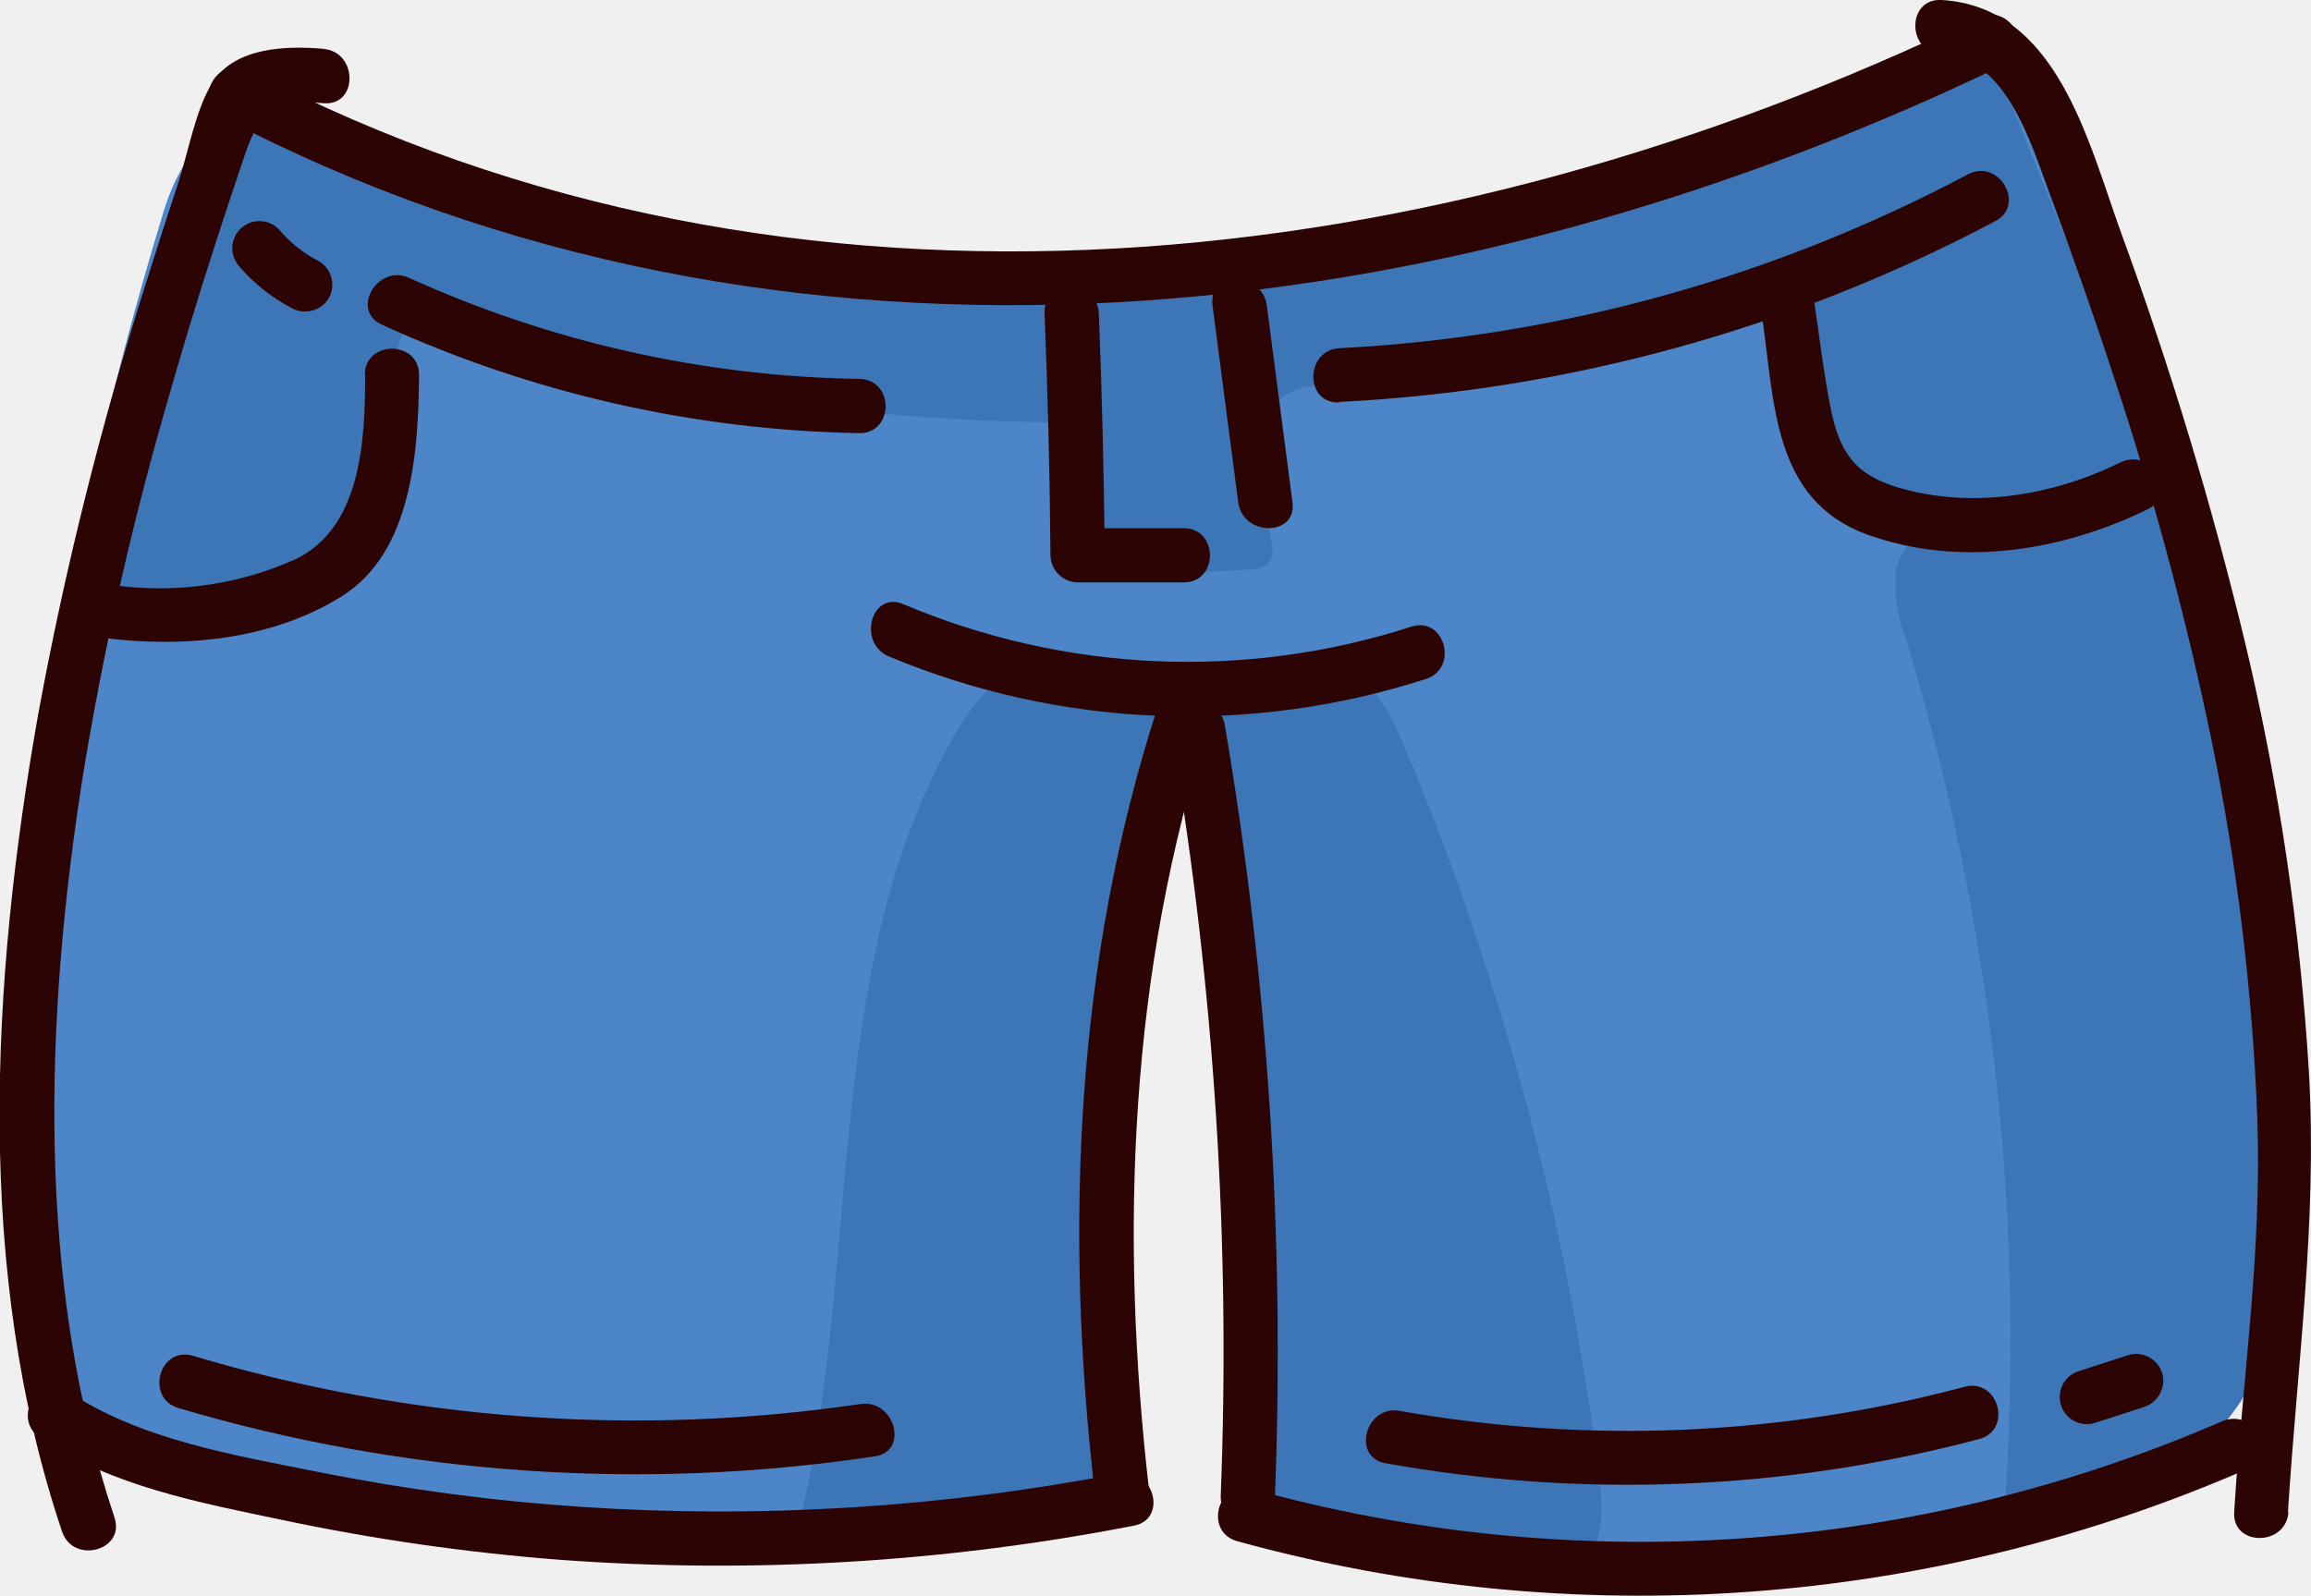
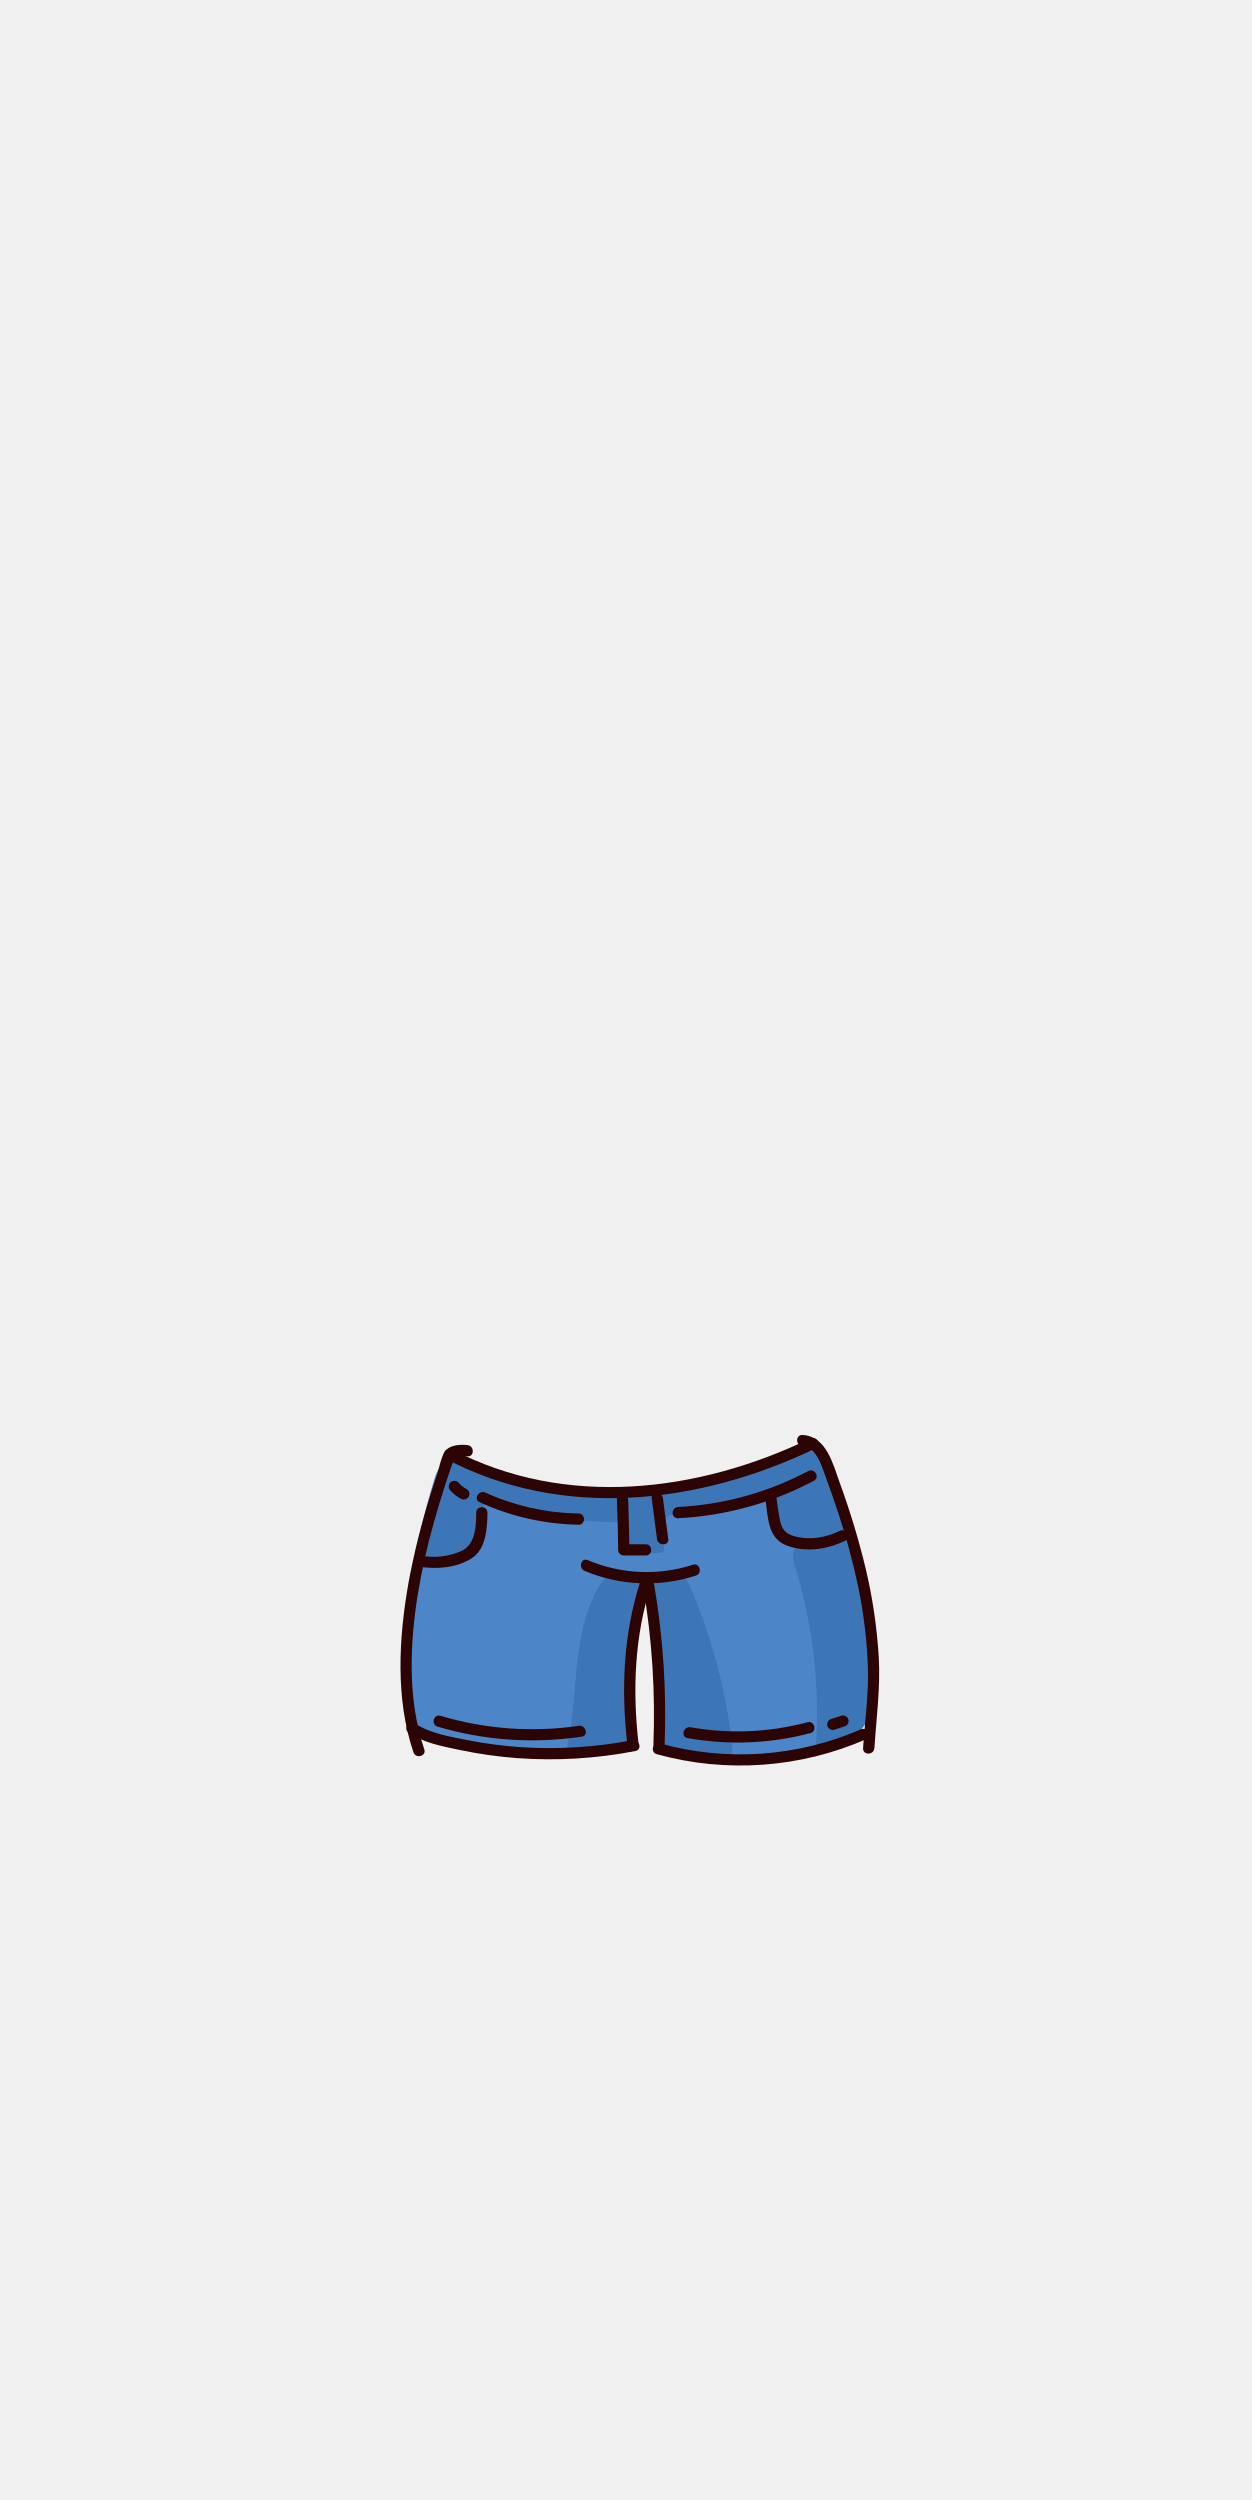
- <svg xmlns="http://www.w3.org/2000/svg" viewBox="0 0 191.64 132.36">
+ <svg xmlns="http://www.w3.org/2000/svg" id="Layer_1" data-name="Layer 1" viewBox="0 0 501 1001">
  <defs>
-     <style>.cls-1{fill:#4d86c8;}.cls-2{fill:#3d76b7;}.cls-3{fill:#2c0404;}</style>
+     <style>.cls-1{fill:none;stroke:#fff;stroke-miterlimit:10;opacity:0;}.cls-2{fill:#4d86c8;}.cls-3{fill:#3d76b7;}.cls-4{fill:#2c0404;}</style>
  </defs>
-   <g id="Layer_2" data-name="Layer 2">
-     <g id="Layer_1-2" data-name="Layer 1">
-       <path class="cls-1" d="M27.61,11.54C43.47,19,61,22.23,78.23,25.35a12.46,12.46,0,0,0,4.78.24,22.15,22.15,0,0,0,4.25-1.85c3.91-1.8,8.38-1.79,12.68-1.95a137.42,137.42,0,0,0,60.4-16.65A6.64,6.64,0,0,1,164.08,4c2,.2,3.27,2.07,4.24,3.79,9.23,16.41,12.47,35.42,15,54.07,2.5,18.28,4.48,36.9,1.48,55.1a6.47,6.47,0,0,1-1,2.9,6.54,6.54,0,0,1-2.54,1.78A103.68,103.68,0,0,1,105,126.32a3.65,3.65,0,0,1-2.05-1.24,3.82,3.82,0,0,1-.37-2.3,235.61,235.61,0,0,0-4.68-60.06c-6.61,8.15-7.73,19.43-7.12,29.91s2.66,21,1.3,31.38a2.83,2.83,0,0,1-.75,1.86,2.91,2.91,0,0,1-1.77.47c-26.67,1.12-54,2.16-79.38-6.28-2.38-.79-4.91-1.81-6.2-4a11,11,0,0,1-1.17-4.59C-.35,79.41,4.2,48.32,13.54,17.63,15.78,10.28,20.31,8.09,27.61,11.54Z" />
-       <path class="cls-2" d="M7.32,50.09a27.3,27.3,0,0,0,11.85,1.24c4-.34,8-2,10.33-5.25,3.41-4.76,2.25-11.29,3.45-17a3.61,3.61,0,0,1,.66-1.63c1-1.24,3-.83,4.51-.34A163.71,163.71,0,0,0,85.46,35a5.82,5.82,0,0,1,3.26.71c1.81,1.26,1.55,4,1.22,6.13s-.13,5,1.94,5.77a5.11,5.11,0,0,0,2,.16l9.73-.53a2.13,2.13,0,0,0,1.61-.55,2,2,0,0,0,.25-1.5c-.27-2.17-1-4.27-1.2-6.45s.4-4.63,2.2-5.88c1.56-1.08,3.62-1,5.52-.95a72.44,72.44,0,0,0,30.16-5.81c1.29-.55,3-1.06,3.9,0a3.27,3.27,0,0,1,.63,1.64c.72,3.88,1.66,7.82,3.86,11.08s5.93,5.77,9.86,5.5c-1.83-.06-2.89,1.39-3.19,3.19a11.9,11.9,0,0,0,.8,5.38,199.9,199.9,0,0,1,8.14,73.41c4.12-2.65,9.45-2.4,13.81-4.61,7-3.56,9.86-12.9,9.53-19-.45-8.11-2.2-13.74-2.09-21.86C187.78,56.17,176,31.85,166.92,9A6.58,6.58,0,0,0,165,6c-2.05-1.52-4.91-.24-7.17.95-11,5.76-23.27,8.54-35.38,11.27-9.18,2.06-18.39,4.13-27.77,4.85C69.82,25,45.27,17.33,21.76,8.94a3.54,3.54,0,0,0-2.38-.26,3.51,3.51,0,0,0-1.69,2c-3.8,8.06-5.29,17-8.39,25.38C7.41,41.13,4.33,49,7.32,50.09Z" />
-       <path class="cls-2" d="M132.64,122.68c.31,2.52.4,5.5-1.54,7.13s-4.77,1-7.17.38l-15-4a10.45,10.45,0,0,1-3.52-1.43c-2.82-2-2.93-6.12-2.81-9.6A415.93,415.93,0,0,0,101.76,70c-.14-1.93-.84-4.41-2.77-4.47-1.54,0-2.53,1.58-3.1,3-6.76,16.86-2.32,35.85-3,54a2.66,2.66,0,0,1-.76,2.15,2.72,2.72,0,0,1-1.39.36l-24.56,1.75c5.34-21.74,1.83-46,12.78-65.5,1.58-2.82,3.78-5.72,7-6.26,2.33-.4,4.65.55,7,.88,3.66.51,7.34-.53,11-1,6.31-.89,9.57.26,12,5.87a205.46,205.46,0,0,1,7.48,20.1A228.13,228.13,0,0,1,132.64,122.68Z" />
-       <path class="cls-3" d="M18.4,9.71C65.18,34.22,120.08,27.64,166.28,5.32c2.61-1.26.33-5.14-2.27-3.88C119.33,23,65.94,29.54,20.68,5.82c-2.57-1.34-4.84,2.54-2.28,3.89Z" />
-       <path class="cls-3" d="M26.83,4.05c-3.09-.27-7.31-.14-9.18,2.75-1.41,2.17-2.06,5.93-2.87,8.37q-1.35,4.08-2.63,8.17a293,293,0,0,0-9,36c-3.9,22.08-5.25,46.19,2,67.71.93,2.73,5.28,1.56,4.34-1.19C2.94,106.29,3.7,84.42,6.89,64.25A264.32,264.32,0,0,1,13.51,34.6Q15.58,27.25,17.93,20q1.17-3.61,2.4-7.23c1.22-3.61,2.57-4.56,6.5-4.21,2.88.25,2.86-4.26,0-4.5Z" />
-       <path class="cls-3" d="M189.73,125.41c.77-12.23,2.44-24.14,1.74-36.44a207.28,207.28,0,0,0-5.23-35.39,309.47,309.47,0,0,0-10.38-34.36C173.13,11.63,170.53.55,161,0c-2.9-.16-2.89,4.34,0,4.5,5.34.31,7.34,7.18,8.94,11.48,1.86,5,3.65,10.07,5.31,15.16a267.86,267.86,0,0,1,8.11,30.1,192.55,192.55,0,0,1,3.83,31.56c.39,11-1.24,21.69-1.92,32.61-.19,2.89,4.32,2.88,4.5,0Z" />
-       <path class="cls-3" d="M97.23,61.35a306.24,306.24,0,0,1,4,62.71c-.11,2.89,4.39,2.89,4.5,0a310.94,310.94,0,0,0-4.16-63.91c-.48-2.84-4.81-1.64-4.33,1.2Z" />
-       <path class="cls-3" d="M95.3,123.73c-2.48-21.45-1.65-43.11,5-63.76.89-2.77-3.45-3.95-4.34-1.2-6.78,21-7.7,43.14-5.18,65,.32,2.84,4.83,2.87,4.5,0Z" />
-       <path class="cls-3" d="M73.71,54.45a64.29,64.29,0,0,0,44.53,1.87c2.75-.88,1.57-5.23-1.2-4.34A60.45,60.45,0,0,1,74.9,50.11c-2.66-1.12-3.83,3.23-1.19,4.34Z" />
-       <path class="cls-3" d="M3.33,119.28c5.9,4,13.24,5.36,20.09,6.8a176.74,176.74,0,0,0,23,3.3,179.74,179.74,0,0,0,47.61-2.83c2.84-.54,1.64-4.88-1.2-4.34A174.46,174.46,0,0,1,48.33,125a167.86,167.86,0,0,1-21.87-2.89c-7-1.4-14.85-2.68-20.86-6.72-2.41-1.62-4.67,2.28-2.27,3.88Z" />
-       <path class="cls-3" d="M102.6,127.84a125.82,125.82,0,0,0,83.94-6.07c2.65-1.15.36-5-2.27-3.88a121,121,0,0,1-80.48,5.61c-2.79-.78-4,3.56-1.19,4.34Z" />
-       <path class="cls-3" d="M111.08,33.34a130,130,0,0,0,54.38-15c2.56-1.35.29-5.24-2.27-3.88a124.73,124.73,0,0,1-52.11,14.42c-2.88.15-2.9,4.65,0,4.5Z" />
-       <path class="cls-3" d="M146.07,25.9c1.11,7.31.8,15.61,8.88,18.48,7.6,2.7,16.08,1.33,23.15-2.14,2.6-1.27.32-5.16-2.27-3.88-5.62,2.76-12.3,3.88-18.42,2.08-3.63-1.07-4.91-3-5.63-6.71-.59-3-.92-6-1.38-9-.43-2.85-4.77-1.64-4.33,1.2Z" />
-       <path class="cls-3" d="M19.92,22.19a14.77,14.77,0,0,0,4.26,3.36,2.3,2.3,0,0,0,3.08-.81,2.27,2.27,0,0,0-.81-3.07A10.49,10.49,0,0,1,23.11,19a2.25,2.25,0,0,0-3.19,3.18Z" />
-       <path class="cls-3" d="M31.66,26.93a99.45,99.45,0,0,0,39.61,9c2.89,0,2.89-4.45,0-4.5a93.8,93.8,0,0,1-37.34-8.38c-2.61-1.19-4.9,2.68-2.27,3.88Z" />
-       <path class="cls-3" d="M30.28,31.1c0,5.41-.31,12.68-5.8,15.3A27.5,27.5,0,0,1,8.22,48.34C5.39,47.88,4.17,52.21,7,52.68c7.06,1.17,15.14.69,21.37-3.24,5.84-3.67,6.33-12.12,6.38-18.34,0-2.9-4.48-2.9-4.5,0Z" />
-       <path class="cls-3" d="M86.62,26q.41,10,.49,20.06a2.29,2.29,0,0,0,2.25,2.25l8.8,0c2.9,0,2.9-4.48,0-4.5l-8.8,0,2.25,2.25Q91.52,36,91.12,26c-.12-2.88-4.62-2.9-4.5,0Z" />
-       <path class="cls-3" d="M100.55,25.34l2.13,16.33c.37,2.83,4.87,2.87,4.5,0l-2.13-16.33c-.37-2.83-4.87-2.87-4.5,0Z" />
-       <path class="cls-3" d="M114.88,121.37a113.85,113.85,0,0,0,49.24-2c2.8-.74,1.61-5.08-1.2-4.34a108.49,108.49,0,0,1-46.85,2c-2.83-.51-4,3.83-1.19,4.34Z" />
-       <path class="cls-3" d="M173.65,118.05l4.1-1.33a2.31,2.31,0,0,0,1.57-2.77,2.28,2.28,0,0,0-2.77-1.57l-4.09,1.33a2.25,2.25,0,1,0,1.19,4.34Z" />
-       <path class="cls-3" d="M14.81,116.8a133.41,133.41,0,0,0,57.74,4c2.86-.42,1.64-4.76-1.2-4.34a128.09,128.09,0,0,1-55.35-4c-2.78-.83-4,3.51-1.19,4.34Z" />
-     </g>
-   </g>
+   <rect class="cls-1" x="0.5" y="0.5" width="500" height="1000" />
+   <path class="cls-2" d="M187.5,585.59c15.86,7.49,33.35,10.69,50.62,13.82a12.45,12.45,0,0,0,4.78.23,20.73,20.73,0,0,0,4.25-1.85c3.91-1.79,8.38-1.79,12.68-1.95a137.15,137.15,0,0,0,60.4-16.65A6.63,6.63,0,0,1,324,578c2,.2,3.27,2.07,4.24,3.79,9.23,16.4,12.47,35.42,15,54.07,2.5,18.27,4.48,36.9,1.48,55.1a4.95,4.95,0,0,1-3.53,4.67,103.74,103.74,0,0,1-76.25,4.73,3.72,3.72,0,0,1-2.05-1.25,3.79,3.79,0,0,1-.37-2.29,235.61,235.61,0,0,0-4.68-60.06c-6.61,8.14-7.73,19.43-7.12,29.9s2.67,21,1.3,31.39a2.81,2.81,0,0,1-.75,1.85,2.85,2.85,0,0,1-1.77.47c-26.67,1.13-54.05,2.16-79.38-6.27-2.38-.79-4.91-1.81-6.2-4a11.1,11.1,0,0,1-1.17-4.6c-3.2-32.1,1.35-63.18,10.69-93.87C175.67,584.34,180.21,582.15,187.5,585.59Z" transform="translate(0.5 0.5)" />
+   <path class="cls-3" d="M167.21,624.15a27.45,27.45,0,0,0,11.85,1.24c4-.35,8-2,10.33-5.25,3.41-4.76,2.25-11.29,3.45-17a3.62,3.62,0,0,1,.66-1.62c1-1.24,3-.84,4.51-.34A164.05,164.05,0,0,0,245.35,609a5.74,5.74,0,0,1,3.26.7c1.81,1.26,1.55,4,1.22,6.14s-.13,5,1.94,5.77a5.13,5.13,0,0,0,2,.16l9.73-.53a2.1,2.1,0,0,0,1.61-.56,2,2,0,0,0,.25-1.49c-.27-2.18-1-4.27-1.2-6.46s.4-4.62,2.2-5.87c1.56-1.08,3.62-1,5.52-1a72.5,72.5,0,0,0,30.17-5.8c1.28-.55,3-1.06,3.89,0a3.27,3.27,0,0,1,.63,1.64c.72,3.88,1.66,7.82,3.86,11.08s5.93,5.76,9.86,5.5c-1.83-.07-2.89,1.39-3.19,3.19a11.9,11.9,0,0,0,.8,5.38,199.84,199.84,0,0,1,8.14,73.4c4.12-2.65,9.45-2.39,13.81-4.61,7-3.55,9.87-12.89,9.53-19-.45-8.11-2.2-13.74-2.08-21.86.34-24.63-11.4-49-20.52-71.82a6.69,6.69,0,0,0-1.9-3c-2.05-1.52-4.91-.23-7.17,1-11,5.77-23.27,8.55-35.38,11.27-9.18,2.07-18.39,4.13-27.77,4.86-24.88,1.91-49.43-5.72-72.94-14.11a3.61,3.61,0,0,0-2.38-.27,3.57,3.57,0,0,0-1.69,2c-3.8,8.06-5.29,17-8.39,25.37C167.3,615.19,164.22,623,167.21,624.15Z" transform="translate(0.5 0.5)" />
+   <path class="cls-3" d="M292.53,696.74c.31,2.52.41,5.49-1.54,7.12s-4.77,1-7.17.39l-14.95-4a10.66,10.66,0,0,1-3.52-1.43c-2.82-2-2.93-6.12-2.81-9.6a418.73,418.73,0,0,0-.88-45.09c-.15-1.92-.85-4.4-2.78-4.46-1.53,0-2.53,1.58-3.1,3-6.76,16.85-2.32,35.85-2.95,54a2,2,0,0,1-2.15,2.51l-24.56,1.74c5.34-21.74,1.83-46,12.78-65.5,1.58-2.82,3.78-5.71,7-6.26,2.33-.4,4.65.56,7,.89,3.67.51,7.34-.53,11-1,6.31-.88,9.57.27,12,5.88a206.25,206.25,0,0,1,7.48,20.09A228.23,228.23,0,0,1,292.53,696.74Z" transform="translate(0.5 0.5)" />
+   <path class="cls-4" d="M178.29,583.77c46.78,24.51,101.68,17.92,147.88-4.39,2.61-1.26.33-5.14-2.27-3.89-44.68,21.58-98.07,28.11-143.33,4.39-2.57-1.34-4.84,2.54-2.28,3.89Z" transform="translate(0.5 0.5)" />
+   <path class="cls-4" d="M186.72,578.1c-3.09-.27-7.31-.14-9.18,2.76-1.41,2.17-2.06,5.93-2.87,8.37q-1.35,4.08-2.63,8.17a293.28,293.28,0,0,0-9,36c-3.9,22.09-5.25,46.19,2,67.72.93,2.73,5.28,1.56,4.34-1.2-6.62-19.55-5.86-41.43-2.67-61.59a263.82,263.82,0,0,1,6.62-29.65q2.07-7.35,4.42-14.61,1.17-3.63,2.4-7.23c1.22-3.62,2.57-4.56,6.5-4.22,2.88.25,2.86-4.25,0-4.5Z" transform="translate(0.5 0.5)" />
+   <path class="cls-4" d="M349.62,699.47c.77-12.24,2.44-24.14,1.74-36.44a208.26,208.26,0,0,0-5.22-35.39,312.49,312.49,0,0,0-10.39-34.37c-2.73-7.58-5.33-18.66-14.9-19.21-2.9-.16-2.89,4.34,0,4.5,5.34.31,7.34,7.17,8.94,11.47,1.86,5,3.65,10.08,5.31,15.17a267.86,267.86,0,0,1,8.11,30.1A192.43,192.43,0,0,1,347,666.85c.39,11-1.23,21.7-1.92,32.62-.19,2.89,4.32,2.88,4.5,0Z" transform="translate(0.5 0.5)" />
+   <path class="cls-4" d="M257.12,635.41a306.19,306.19,0,0,1,4,62.7c-.11,2.9,4.39,2.9,4.5,0a311.54,311.54,0,0,0-4.15-63.9c-.49-2.85-4.82-1.64-4.34,1.2Z" transform="translate(0.5 0.5)" />
+   <path class="cls-4" d="M255.19,697.78c-2.48-21.44-1.65-43.1,5-63.76.89-2.76-3.45-3.94-4.34-1.19-6.78,21-7.7,43.14-5.18,64.95.33,2.85,4.83,2.88,4.5,0Z" transform="translate(0.5 0.5)" />
+   <path class="cls-4" d="M233.6,628.5a64.23,64.23,0,0,0,44.53,1.87c2.75-.88,1.57-5.22-1.2-4.34a60.31,60.31,0,0,1-42.13-1.87c-2.67-1.11-3.84,3.24-1.2,4.34Z" transform="translate(0.5 0.5)" />
+   <path class="cls-4" d="M163.22,693.34c5.9,4,13.24,5.35,20.09,6.8a176.72,176.72,0,0,0,23,3.29,179.31,179.31,0,0,0,47.61-2.82c2.84-.55,1.64-4.88-1.2-4.34a175.37,175.37,0,0,1-44.52,2.8,169.59,169.59,0,0,1-21.87-2.89c-7-1.4-14.85-2.68-20.86-6.72-2.41-1.62-4.67,2.27-2.27,3.88Z" transform="translate(0.5 0.5)" />
+   <path class="cls-4" d="M262.49,701.89a125.82,125.82,0,0,0,83.94-6.06c2.65-1.15.36-5-2.27-3.88a120.89,120.89,0,0,1-80.48,5.6c-2.79-.77-4,3.57-1.19,4.34Z" transform="translate(0.5 0.5)" />
+   <path class="cls-4" d="M271,607.4a130.15,130.15,0,0,0,54.38-15c2.56-1.36.29-5.24-2.27-3.88A124.88,124.88,0,0,1,271,602.9c-2.88.15-2.9,4.65,0,4.5Z" transform="translate(0.5 0.5)" />
+   <path class="cls-4" d="M306,600c1.11,7.31.8,15.61,8.88,18.48,7.6,2.7,16.08,1.33,23.15-2.14,2.6-1.28.32-5.16-2.27-3.89-5.62,2.76-12.3,3.89-18.42,2.09-3.63-1.07-4.91-3-5.63-6.72-.59-3-.92-6-1.37-9s-4.78-1.64-4.34,1.2Z" transform="translate(0.5 0.5)" />
+   <path class="cls-4" d="M179.81,596.25a14.77,14.77,0,0,0,4.26,3.36,2.31,2.31,0,0,0,3.08-.81,2.27,2.27,0,0,0-.81-3.08,10.32,10.32,0,0,1-3.34-2.65,2.28,2.28,0,0,0-3.19,0,2.3,2.3,0,0,0,0,3.18Z" transform="translate(0.5 0.5)" />
+   <path class="cls-4" d="M191.55,601a99.27,99.27,0,0,0,39.61,9c2.89.06,2.89-4.44,0-4.5a93.8,93.8,0,0,1-37.34-8.38c-2.61-1.19-4.9,2.69-2.27,3.89Z" transform="translate(0.5 0.5)" />
+   <path class="cls-4" d="M190.17,605.15c0,5.42-.31,12.68-5.8,15.31a27.5,27.5,0,0,1-16.26,1.94c-2.83-.47-4.05,3.87-1.19,4.34,7.06,1.17,15.14.68,21.37-3.24,5.84-3.67,6.33-12.13,6.38-18.35,0-2.89-4.48-2.9-4.5,0Z" transform="translate(0.5 0.5)" />
+   <path class="cls-4" d="M246.51,600.07q.41,10,.49,20a2.28,2.28,0,0,0,2.25,2.25l8.8,0c2.9,0,2.9-4.49,0-4.5l-8.8,0,2.25,2.25q-.09-10-.49-20c-.12-2.89-4.62-2.9-4.5,0Z" transform="translate(0.5 0.5)" />
+   <path class="cls-4" d="M260.44,599.4l2.13,16.33c.37,2.83,4.87,2.87,4.5,0l-2.13-16.33c-.37-2.83-4.87-2.87-4.5,0Z" transform="translate(0.5 0.5)" />
+   <path class="cls-4" d="M274.77,695.42a113.69,113.69,0,0,0,49.24-2c2.8-.73,1.61-5.07-1.2-4.33a108.49,108.49,0,0,1-46.85,2c-2.83-.5-4,3.83-1.19,4.34Z" transform="translate(0.5 0.5)" />
+   <path class="cls-4" d="M333.54,692.1l4.1-1.32a2.31,2.31,0,0,0,1.57-2.77,2.27,2.27,0,0,0-2.77-1.57l-4.09,1.32a2.31,2.31,0,0,0-1.58,2.77,2.27,2.27,0,0,0,2.77,1.57Z" transform="translate(0.5 0.5)" />
+   <path class="cls-4" d="M174.7,690.85a133.42,133.42,0,0,0,57.74,4c2.86-.43,1.64-4.76-1.19-4.34a128.27,128.27,0,0,1-55.36-4c-2.78-.83-4,3.51-1.19,4.33Z" transform="translate(0.5 0.5)" />
</svg>
